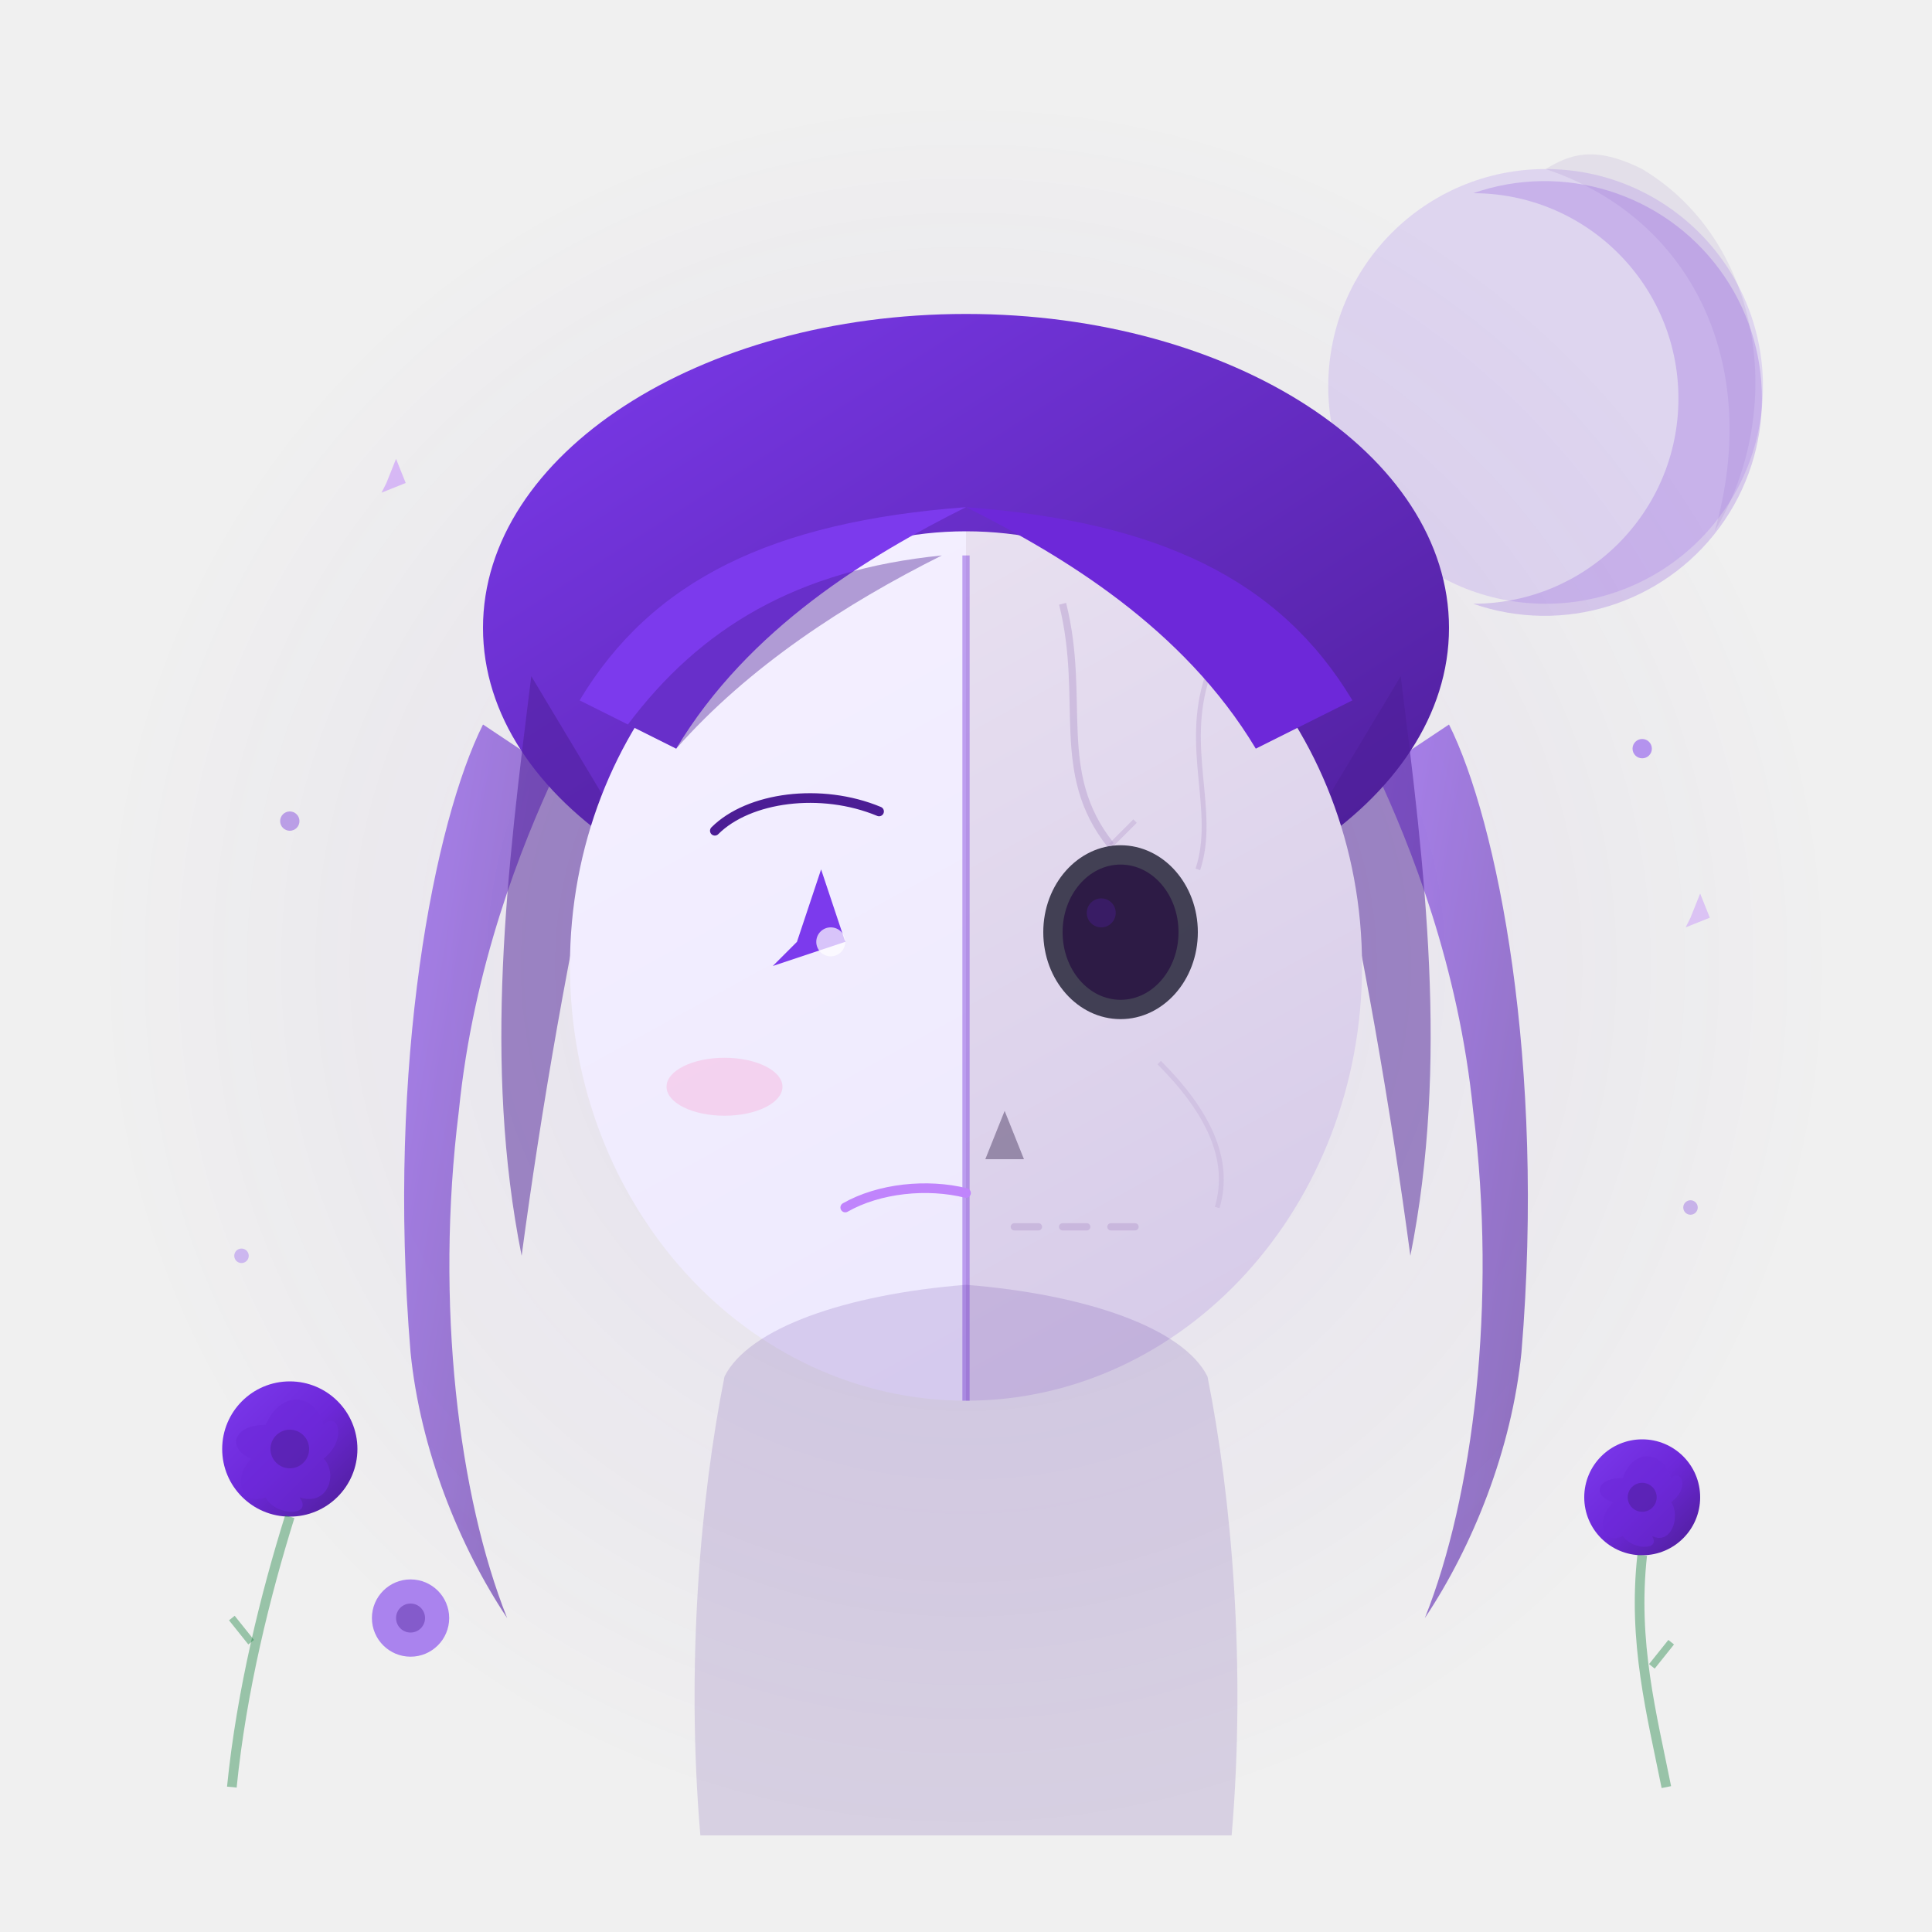
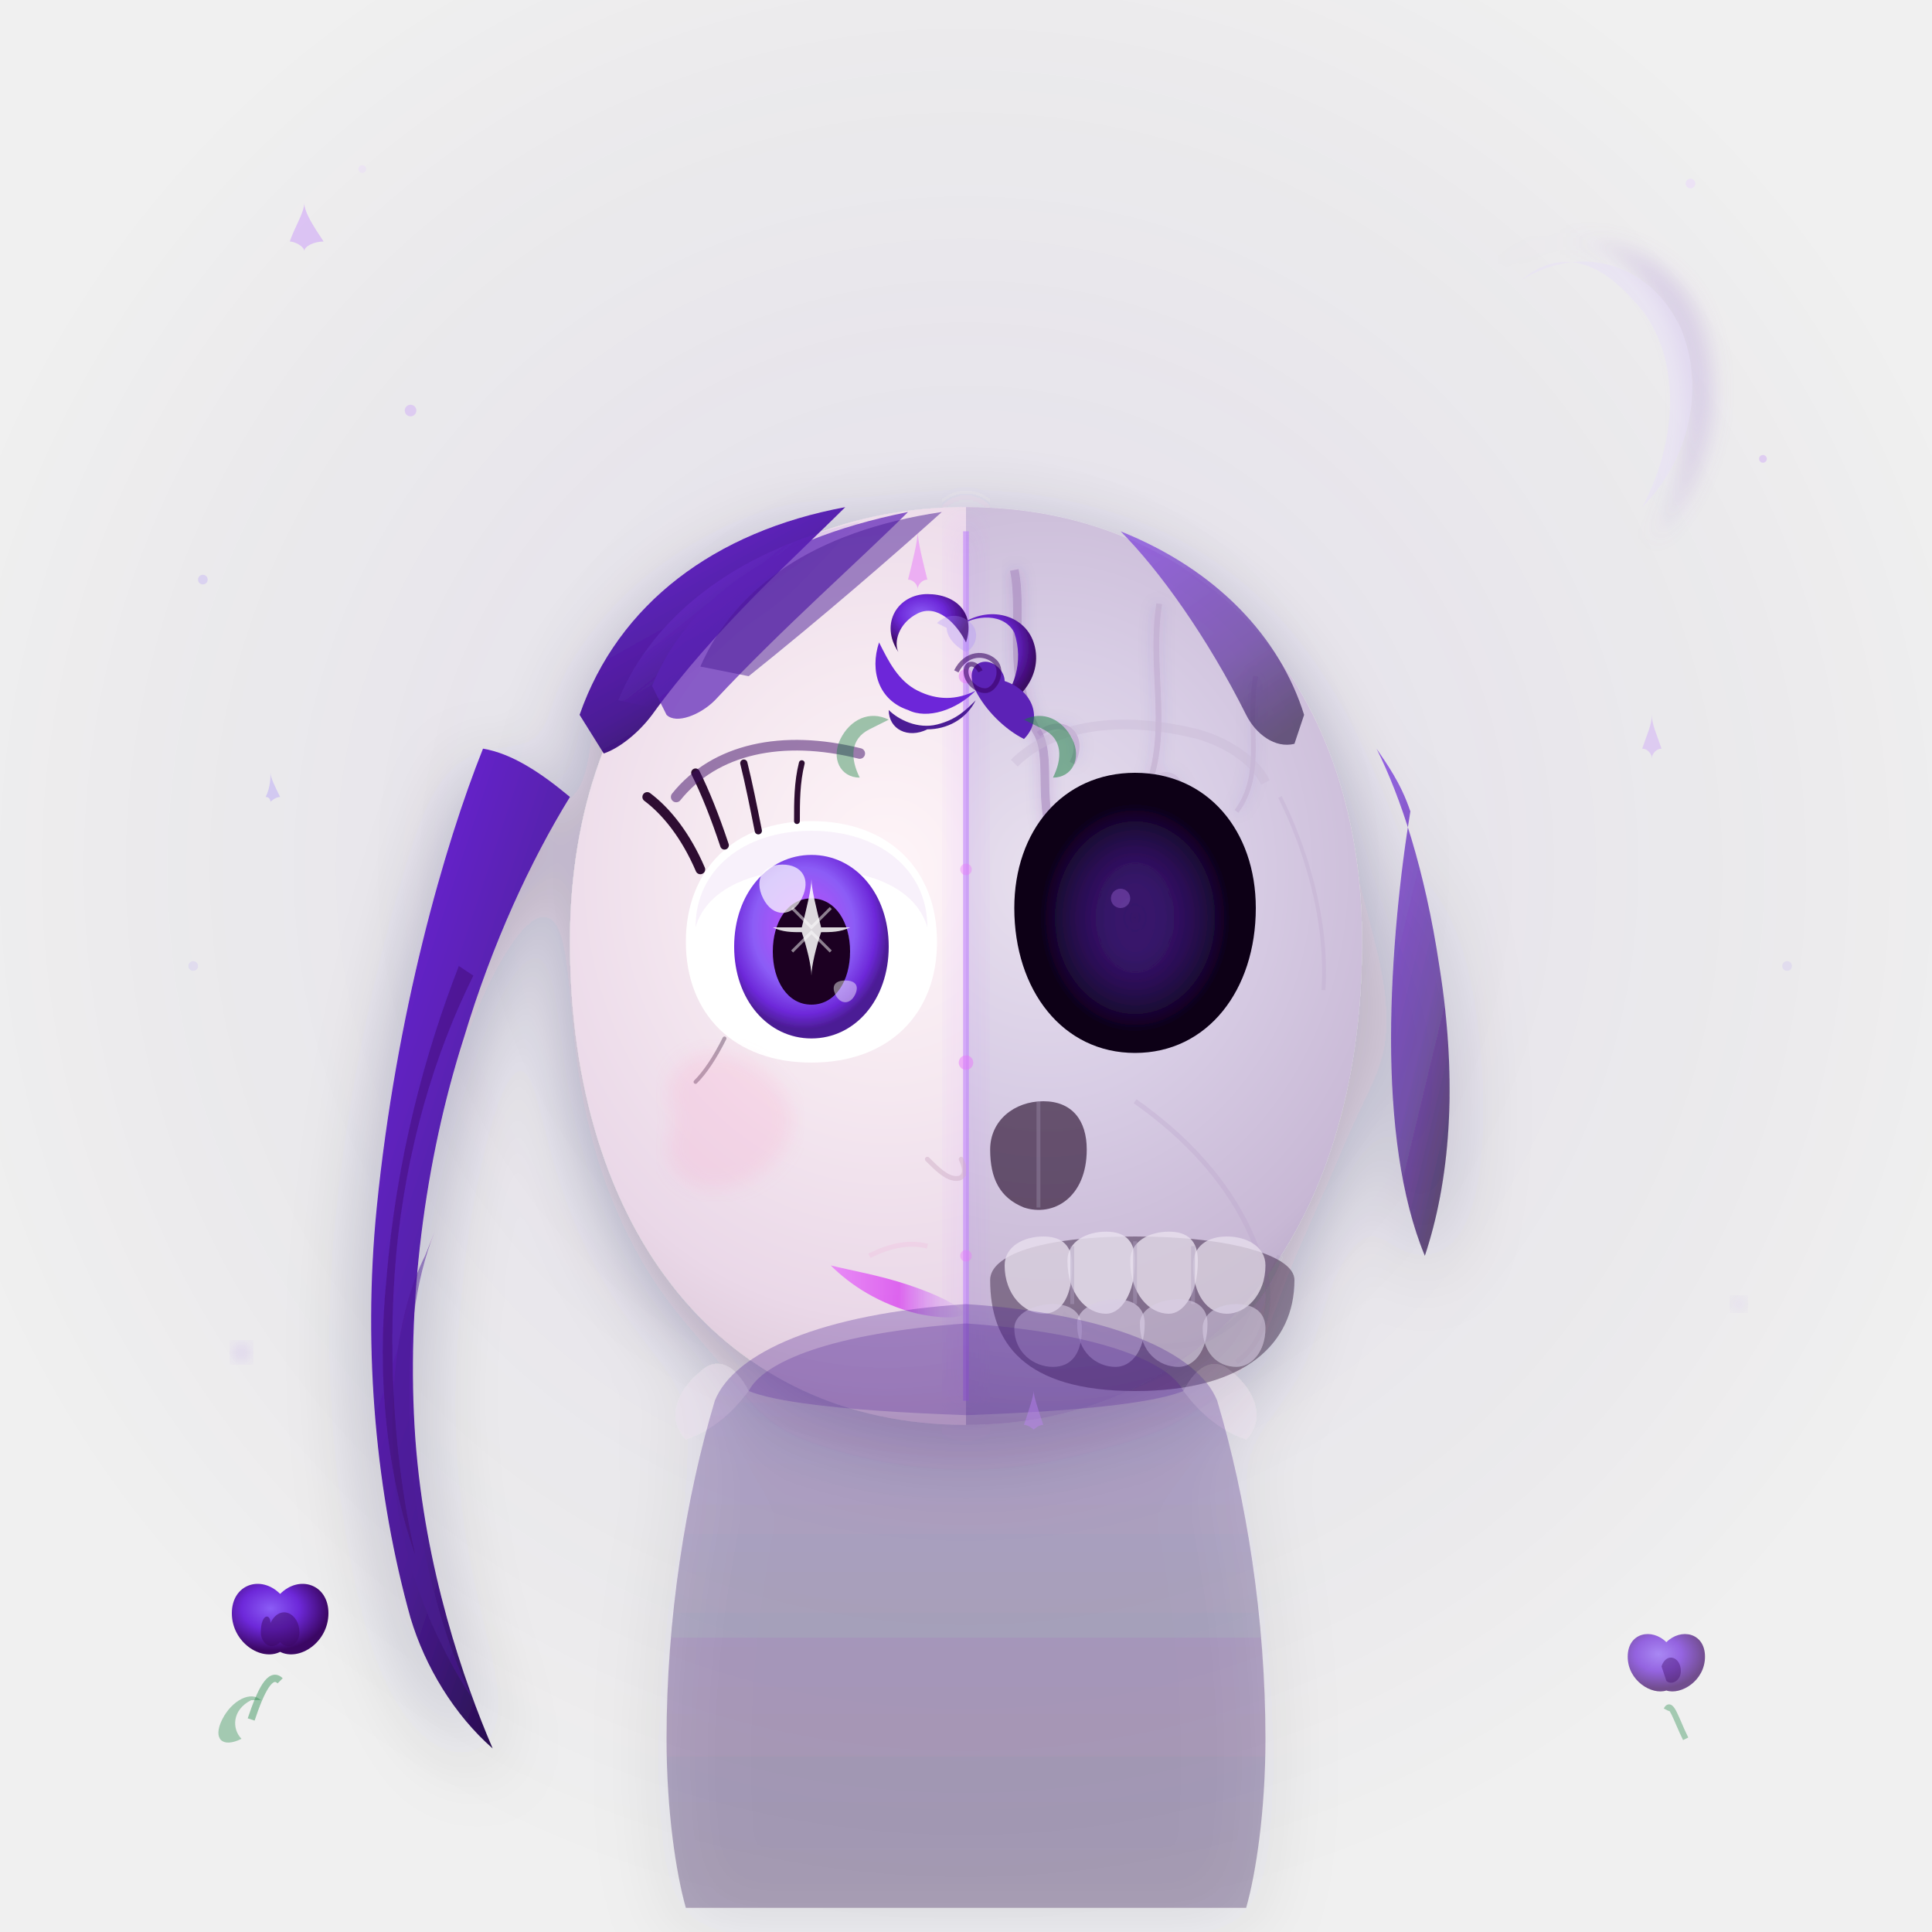
<svg xmlns="http://www.w3.org/2000/svg" viewBox="0 0 400 400" fill="none">
  <defs>
-     <linearGradient id="sp-face-left" x1="0" y1="0" x2="0.5" y2="1">
-       <stop offset="0%" stop-color="#F5F0FF" />
-       <stop offset="100%" stop-color="#EDE9FE" />
-     </linearGradient>
-     <linearGradient id="sp-skull-right" x1="0.5" y1="0" x2="1" y2="1">
-       <stop offset="0%" stop-color="#E8E0F0" />
-       <stop offset="100%" stop-color="#D4C8E8" />
-     </linearGradient>
-     <linearGradient id="sp-hair" x1="0" y1="0" x2="1" y2="1">
-       <stop offset="0%" stop-color="#7C3AED" />
+     <radialGradient id="sp-skin" cx="0.4" cy="0.4" r="0.6">
+       <stop offset="0%" stop-color="#FFF5F8" />
+       <stop offset="40%" stop-color="#F5E8F0" />
+       <stop offset="80%" stop-color="#EAD8E8" />
+       <stop offset="100%" stop-color="#DCC8D8" />
+     </radialGradient>
+     <radialGradient id="sp-bone" cx="0.6" cy="0.4" r="0.6">
+       <stop offset="0%" stop-color="#E8E0EE" />
+       <stop offset="40%" stop-color="#D8CDE5" />
+       <stop offset="80%" stop-color="#C8B8D5" />
+       <stop offset="100%" stop-color="#B0A0C0" />
+     </radialGradient>
+     <linearGradient id="sp-hair" x1="0.2" y1="0" x2="0.8" y2="1">
+       <stop offset="0%" stop-color="#6D28D9" />
+       <stop offset="30%" stop-color="#5B21B6" />
+       <stop offset="60%" stop-color="#4C1D95" />
+       <stop offset="100%" stop-color="#1E0A3C" />
+     </linearGradient>
+     <linearGradient id="sp-hair-hi" x1="0.3" y1="0" x2="0.7" y2="0.4">
+       <stop offset="0%" stop-color="#8B5CF6" stop-opacity="0.5" />
+       <stop offset="100%" stop-color="#6D28D9" stop-opacity="0" />
+     </linearGradient>
+     <radialGradient id="sp-iris" cx="0.45" cy="0.4" r="0.55">
+       <stop offset="0%" stop-color="#C084FC" />
+       <stop offset="30%" stop-color="#A855F7" />
+       <stop offset="60%" stop-color="#8B5CF6" />
+       <stop offset="85%" stop-color="#6D28D9" />
      <stop offset="100%" stop-color="#4C1D95" />
-     </linearGradient>
-     <linearGradient id="sp-rose" x1="0" y1="0" x2="1" y2="1">
-       <stop offset="0%" stop-color="#7C3AED" />
+     </radialGradient>
+     <radialGradient id="sp-socket" cx="0.5" cy="0.5" r="0.5">
+       <stop offset="0%" stop-color="#7C3AED" stop-opacity="0.3" />
+       <stop offset="40%" stop-color="#4C1D95" stop-opacity="0.5" />
+       <stop offset="100%" stop-color="#0A0015" stop-opacity="0.9" />
+     </radialGradient>
+     <radialGradient id="sp-atmo" cx="0.5" cy="0.45" r="0.55">
+       <stop offset="0%" stop-color="#7C3AED" stop-opacity="0.08" />
+       <stop offset="50%" stop-color="#4C1D95" stop-opacity="0.05" />
+       <stop offset="100%" stop-color="#1E0A3C" stop-opacity="0" />
+     </radialGradient>
+     <linearGradient id="sp-split" x1="0" y1="0" x2="1" y2="0">
+       <stop offset="0%" stop-color="#C084FC" stop-opacity="0" />
+       <stop offset="40%" stop-color="#C084FC" stop-opacity="0.6" />
+       <stop offset="50%" stop-color="#E879F9" stop-opacity="0.8" />
+       <stop offset="60%" stop-color="#C084FC" stop-opacity="0.6" />
+       <stop offset="100%" stop-color="#C084FC" stop-opacity="0" />
+     </linearGradient>
+     <radialGradient id="sp-rose" cx="0.4" cy="0.35" r="0.6">
+       <stop offset="0%" stop-color="#8B5CF6" />
      <stop offset="50%" stop-color="#6D28D9" />
-       <stop offset="100%" stop-color="#4C1D95" />
-     </linearGradient>
-     <radialGradient id="sp-moon-glow" cx="0.5" cy="0.5" r="0.5">
-       <stop offset="0%" stop-color="#7C3AED" stop-opacity="0.1" />
-       <stop offset="100%" stop-color="#4C1D95" stop-opacity="0" />
-     </radialGradient>
-     <clipPath id="left-half">
-       <rect x="0" y="0" width="200" height="400" />
+       <stop offset="100%" stop-color="#3B0764" />
+     </radialGradient>
+     <radialGradient id="sp-rose-hi" cx="0.3" cy="0.3" r="0.4">
+       <stop offset="0%" stop-color="#A78BFA" stop-opacity="0.4" />
+       <stop offset="100%" stop-color="#7C3AED" stop-opacity="0" />
+     </radialGradient>
+     <linearGradient id="sp-lip" x1="0" y1="0" x2="1" y2="0">
+       <stop offset="0%" stop-color="#E879F9" />
+       <stop offset="50%" stop-color="#D946EF" />
+       <stop offset="100%" stop-color="#C084FC" stop-opacity="0" />
+     </linearGradient>
+     <radialGradient id="sp-moon" cx="0.5" cy="0.5" r="0.5">
+       <stop offset="0%" stop-color="#E8E0F8" stop-opacity="0.9" />
+       <stop offset="60%" stop-color="#C8B8E8" stop-opacity="0.6" />
+       <stop offset="100%" stop-color="#A888D0" stop-opacity="0.2" />
+     </radialGradient>
+     <linearGradient id="sp-body" x1="0.5" y1="0" x2="0.5" y2="1">
+       <stop offset="0%" stop-color="#4C1D95" />
+       <stop offset="100%" stop-color="#1E0A3C" />
+     </linearGradient>
+     <radialGradient id="sp-star" cx="0.5" cy="0.5" r="0.5">
+       <stop offset="0%" stop-color="#FFFFFF" />
+       <stop offset="50%" stop-color="#E8D0FF" />
+       <stop offset="100%" stop-color="#C084FC" stop-opacity="0" />
+     </radialGradient>
+     <clipPath id="clip-left">
+       <path d="M0 0 L200 0 L200 400 L0 400 Z" />
    </clipPath>
-     <clipPath id="right-half">
-       <rect x="200" y="0" width="200" height="400" />
+     <clipPath id="clip-right">
+       <path d="M200 0 L400 0 L400 400 L200 400 Z" />
    </clipPath>
+     <clipPath id="clip-head">
+       <path d="M118 195 C118 140, 152 105, 200 105 C248 105, 282 140, 282 195 C282 255, 250 295, 200 295 C150 295, 118 255, 118 195 Z" />
+     </clipPath>
+     <filter id="sp-shadow" x="-20%" y="-10%" width="140%" height="140%">
+       <feGaussianBlur in="SourceAlpha" stdDeviation="8" result="blur" />
+       <feOffset dx="0" dy="5" result="offset" />
+       <feFlood flood-color="#1E0A3C" flood-opacity="0.3" result="color" />
+       <feComposite in="color" in2="offset" operator="in" result="shadow" />
+       <feMerge>
+         <feMergeNode in="shadow" />
+         <feMergeNode in="SourceGraphic" />
+       </feMerge>
+     </filter>
+     <filter id="sp-glow-f" x="-30%" y="-30%" width="160%" height="160%">
+       <feGaussianBlur in="SourceGraphic" stdDeviation="4" />
+     </filter>
+     <filter id="sp-soft" x="-10%" y="-10%" width="120%" height="120%">
+       <feGaussianBlur in="SourceGraphic" stdDeviation="2" />
+     </filter>
+     <filter id="sp-crack-shadow" x="-5%" y="-5%" width="110%" height="110%">
+       <feGaussianBlur in="SourceAlpha" stdDeviation="1.5" result="blur" />
+       <feFlood flood-color="#4C1D95" flood-opacity="0.3" result="color" />
+       <feComposite in="color" in2="blur" operator="in" result="shadow" />
+       <feMerge>
+         <feMergeNode in="shadow" />
+         <feMergeNode in="SourceGraphic" />
+       </feMerge>
+     </filter>
  </defs>
-   <circle cx="320" cy="80" r="45" fill="#7C3AED" opacity="0.15" />
-   <circle cx="335" cy="70" r="38" fill="transparent" />
-   <path d="M320 35 C350 45, 365 75, 355 110 C370 85, 365 50, 340 35 C330 30, 325 32, 320 35 Z" fill="#4C1D95" opacity="0.08" />
-   <path d="M305 40 A45 45 0 1 1 305 125 A32 32 0 1 0 305 40 Z" fill="#6D28D9" opacity="0.2" />
-   <circle cx="200" cy="200" r="180" fill="url(#sp-moon-glow)" />
-   <path d="M100 150 C90 170, 80 220, 85 280 C87 300, 95 320, 105 335 C95 310, 90 270, 95 230 C98 200, 108 175, 115 160 Z" fill="url(#sp-hair)" opacity="0.6" />
-   <path d="M300 150 C310 170, 320 220, 315 280 C313 300, 305 320, 295 335 C305 310, 310 270, 305 230 C302 200, 292 175, 285 160 Z" fill="url(#sp-hair)" opacity="0.6" />
-   <ellipse cx="200" cy="130" rx="100" ry="65" fill="url(#sp-hair)" />
-   <path d="M110 140 C105 180, 100 220, 108 260 C112 230, 118 195, 125 165 Z" fill="#4C1D95" opacity="0.5" />
-   <path d="M290 140 C295 180, 300 220, 292 260 C288 230, 282 195, 275 165 Z" fill="#4C1D95" opacity="0.5" />
-   <g clip-path="url(#left-half)">
-     <ellipse cx="200" cy="200" rx="82" ry="90" fill="url(#sp-face-left)" />
-   </g>
-   <g clip-path="url(#right-half)">
-     <ellipse cx="200" cy="200" rx="82" ry="90" fill="url(#sp-skull-right)" />
-     <path d="M220 125 C225 145, 218 160, 230 175" stroke="#B8A0D0" stroke-width="1.5" fill="none" opacity="0.5" />
-     <path d="M230 175 L235 170" stroke="#B8A0D0" stroke-width="1" fill="none" opacity="0.4" />
-     <path d="M250 140 C245 155, 252 168, 248 180" stroke="#B8A0D0" stroke-width="1" fill="none" opacity="0.4" />
-   </g>
-   <line x1="200" y1="115" x2="200" y2="290" stroke="#6D28D9" stroke-width="1.5" opacity="0.4" />
-   <path d="M165 195 L170 180 L175 195 L190 190 L175 195 L180 210 L175 195 L160 200 Z" fill="#7C3AED" />
-   <circle cx="172" cy="195" r="3" fill="white" opacity="0.7" />
-   <path d="M148 172 C155 165, 170 163, 182 168" stroke="#4C1D95" stroke-width="2" stroke-linecap="round" fill="none" />
-   <ellipse cx="150" cy="225" rx="12" ry="6" fill="#FF69B4" opacity="0.2" />
-   <path d="M175 250 C182 246, 192 245, 200 247" stroke="#C084FC" stroke-width="2" stroke-linecap="round" fill="none" />
-   <ellipse cx="232" cy="193" rx="16" ry="18" fill="#1a1a2e" opacity="0.8" />
-   <ellipse cx="232" cy="193" rx="12" ry="14" fill="#2D1B45" />
-   <circle cx="228" cy="189" r="3" fill="#4C1D95" opacity="0.4" />
-   <path d="M208 230 L212 240 L204 240 Z" fill="#2D1B45" opacity="0.4" />
-   <path d="M210 254 L215 254 M220 254 L225 254 M230 254 L235 254" stroke="#B8A0D0" stroke-width="1.5" stroke-linecap="round" opacity="0.5" />
-   <path d="M240 220 C250 230, 255 240, 252 250" stroke="#B8A0D0" stroke-width="1" fill="none" opacity="0.3" />
-   <path d="M120 145 C135 120, 160 108, 200 105 C180 115, 155 130, 140 155 Z" fill="#7C3AED" />
-   <path d="M280 145 C265 120, 240 108, 200 105 C220 115, 245 130, 260 155 Z" fill="#6D28D9" />
-   <path d="M130 150 C145 130, 165 118, 195 115 C175 125, 155 138, 140 155 Z" fill="#4C1D95" opacity="0.4" />
-   <g transform="translate(60, 300)">
-     <circle cx="0" cy="0" r="14" fill="url(#sp-rose)" />
-     <path d="M-5 -5 C-2 -12, 5 -12, 7 -5 C10 -8, 12 -2, 7 2 C10 5, 8 12, 2 10 C5 14, -3 14, -5 10 C-10 12, -12 6, -8 2 C-13 0, -12 -5, -5 -5 Z" fill="#6D28D9" opacity="0.6" />
-     <circle cx="0" cy="0" r="4" fill="#4C1D95" opacity="0.5" />
-   </g>
-   <g transform="translate(340, 310)">
-     <circle cx="0" cy="0" r="12" fill="url(#sp-rose)" />
-     <path d="M-4 -4 C-2 -10, 4 -10, 6 -4 C8 -6, 10 -2, 6 1 C8 4, 6 10, 2 8 C4 11, -2 11, -4 8 C-8 10, -10 5, -6 1 C-10 0, -10 -4, -4 -4 Z" fill="#6D28D9" opacity="0.6" />
-     <circle cx="0" cy="0" r="3" fill="#4C1D95" opacity="0.5" />
-   </g>
-   <g transform="translate(85, 335)">
-     <circle cx="0" cy="0" r="8" fill="#7C3AED" opacity="0.6" />
-     <circle cx="0" cy="0" r="3" fill="#4C1D95" opacity="0.4" />
-   </g>
-   <path d="M60 314 C55 330, 50 350, 48 370" stroke="#15803D" stroke-width="2" fill="none" opacity="0.4" />
-   <path d="M52 340 L48 335" stroke="#15803D" stroke-width="1.5" fill="none" opacity="0.4" />
-   <path d="M340 322 C338 340, 342 355, 345 370" stroke="#15803D" stroke-width="2" fill="none" opacity="0.4" />
-   <path d="M342 345 L346 340" stroke="#15803D" stroke-width="1.5" fill="none" opacity="0.4" />
-   <path d="M150 285 C155 275, 175 268, 200 266 C225 268, 245 275, 250 285 C255 310, 258 345, 255 380 L145 380 C142 345, 145 310, 150 285 Z" fill="#4C1D95" opacity="0.15" />
-   <circle cx="340" cy="155" r="2" fill="#7C3AED" opacity="0.5" />
-   <circle cx="60" cy="170" r="2" fill="#6D28D9" opacity="0.4" />
-   <circle cx="50" cy="260" r="1.5" fill="#7C3AED" opacity="0.3" />
-   <circle cx="350" cy="250" r="1.5" fill="#6D28D9" opacity="0.3" />
-   <path d="M80 100 L82 95 L84 100 L89 98 L84 100 L86 105 L84 100 L79 102 Z" fill="#C084FC" opacity="0.5" />
-   <path d="M350 190 L352 185 L354 190 L359 188 L354 190 L356 195 L354 190 L349 192 Z" fill="#C084FC" opacity="0.4" />
+   <path d="M0 0 L400 0 L400 400 L0 400 Z" fill="url(#sp-atmo)" />
+   <g>
+     <path d="M310 55 C325 45, 345 50, 352 65 C358 80, 355 100, 342 112 C352 95, 352 72, 340 58 C332 48, 320 48, 310 55 Z" fill="url(#sp-moon)" filter="url(#sp-soft)" />
+     <path d="M315 58 C328 50, 342 55, 348 68 C353 80, 350 95, 340 105 C348 90, 348 72, 338 62 C330 53, 322 52, 315 58 Z" fill="#E8E0F8" opacity="0.5" />
+   </g>
+   <path d="M60 50 C61 47, 63 44, 63 42 C63 44, 65 47, 67 50 C65 50, 63 51, 63 52 C63 51, 61 50, 60 50 Z" fill="#C084FC" opacity="0.4" />
+   <path d="M340 155 C341 152, 342 150, 342 148 C342 150, 343 152, 344 155 C343 155, 342 156, 342 157 C342 156, 341 155, 340 155 Z" fill="#C084FC" opacity="0.3" />
+   <path d="M55 165 C56 163, 56 161, 56 160 C56 161, 57 163, 58 165 C57 165, 56 166, 56 166 C56 166, 56 165, 55 165 Z" fill="#A78BFA" opacity="0.35" />
+   <circle cx="85" cy="85" r="1.2" fill="#C084FC" opacity="0.3" />
+   <circle cx="350" cy="38" r="1" fill="#E8D0FF" opacity="0.4" />
+   <circle cx="42" cy="120" r="1" fill="#A78BFA" opacity="0.25" />
+   <circle cx="365" cy="95" r="0.8" fill="#C084FC" opacity="0.3" />
+   <circle cx="75" cy="35" r="0.8" fill="#E8D0FF" opacity="0.3" />
+   <g filter="url(#sp-shadow)">
+     <path d="M100 155 C92 175, 82 210, 78 250 C75 280, 78 310, 85 335 C88 345, 94 355, 102 362 C96 348, 88 325, 86 298 C84 270, 88 240, 96 215 C102 195, 110 178, 118 165 C112 160, 106 156, 100 155 Z" fill="url(#sp-hair)" />
+     <path d="M88 260 C82 272, 80 290, 82 310 C84 325, 90 340, 98 352 C92 340, 86 320, 85 298 C84 278, 86 265, 90 255 Z" fill="#4C1D95" opacity="0.5" />
+     <path d="M95 200 C88 218, 82 240, 80 265 C78 285, 80 305, 86 322 C82 305, 80 282, 82 260 C84 238, 90 218, 98 202 Z" fill="#3B0764" opacity="0.4" />
+     <path d="M285 155 C290 165, 295 180, 298 200 C302 225, 300 245, 295 260 C290 248, 288 232, 288 215 C288 198, 290 180, 292 168 C290 162, 287 158, 285 155 Z" fill="url(#sp-hair)" opacity="0.7" />
+     <g clip-path="url(#clip-left)">
+       <path d="M118 195 C118 140, 152 105, 200 105 C248 105, 282 140, 282 195 C282 255, 250 295, 200 295 C150 295, 118 255, 118 195 Z" fill="url(#sp-skin)" />
+     </g>
+     <g clip-path="url(#clip-right)">
+       <path d="M118 195 C118 140, 152 105, 200 105 C248 105, 282 140, 282 195 C282 255, 250 295, 200 295 C150 295, 118 255, 118 195 Z" fill="url(#sp-bone)" />
+       <g filter="url(#sp-crack-shadow)">
+         <path d="M210 118 C212 128, 208 140, 215 152 C218 158, 214 168, 220 178" stroke="#A888C0" stroke-width="1.8" fill="none" opacity="0.6" />
+         <path d="M215 152 C220 148, 225 152, 222 158" stroke="#A888C0" stroke-width="1.2" fill="none" opacity="0.4" />
+         <path d="M220 178 C225 175, 228 180, 224 184" stroke="#A888C0" stroke-width="1" fill="none" opacity="0.35" />
+         <path d="M240 125 C238 138, 242 150, 238 162 C236 168, 240 175, 237 182" stroke="#B8A0C8" stroke-width="1.2" fill="none" opacity="0.45" />
+         <path d="M238 162 C242 158, 246 162, 244 166" stroke="#B8A0C8" stroke-width="1" fill="none" opacity="0.3" />
+         <path d="M260 140 C258 150, 262 160, 256 168" stroke="#B8A0C8" stroke-width="1" fill="none" opacity="0.35" />
+       </g>
+       <path d="M235 228 C245 235, 255 245, 260 258 C265 268, 262 278, 256 282" stroke="#B8A0C8" stroke-width="1" fill="none" opacity="0.3" />
+       <path d="M265 165 C270 175, 275 190, 274 205" stroke="#B8A0C8" stroke-width="0.8" fill="none" opacity="0.25" />
+       <path d="M220 272 C228 278, 238 280, 248 278 C256 275, 262 268, 265 260" stroke="#B0A0C0" stroke-width="1.2" fill="none" opacity="0.3" />
+     </g>
+     <g>
+       <path d="M197 108 L203 108 L203 292 L197 292 Z" fill="url(#sp-split)" filter="url(#sp-glow-f)" opacity="0.4" />
+       <path d="M200 110 L200 290" stroke="#C084FC" stroke-width="1.2" opacity="0.6" />
+       <circle cx="200" cy="140" r="1.5" fill="#E879F9" opacity="0.5" />
+       <circle cx="200" cy="180" r="1.2" fill="#E879F9" opacity="0.4" />
+       <circle cx="200" cy="220" r="1.5" fill="#E879F9" opacity="0.5" />
+       <circle cx="200" cy="260" r="1.2" fill="#E879F9" opacity="0.4" />
+     </g>
+     <path d="M120 148 C128 125, 148 110, 175 105 C165 115, 148 130, 135 148 C132 152, 128 155, 125 156 Z" fill="url(#sp-hair)" />
+     <path d="M128 145 C135 128, 152 114, 178 108 C168 118, 155 132, 142 148 Z" fill="url(#sp-hair-hi)" />
+     <path d="M135 142 C142 125, 158 112, 188 106 C178 116, 162 130, 148 145 C145 148, 140 150, 138 148 Z" fill="#5B21B6" opacity="0.7" />
+     <path d="M145 138 C152 122, 168 110, 195 106 C185 115, 170 128, 155 140 Z" fill="#4C1D95" opacity="0.5" />
+     <path d="M270 148 C265 132, 252 118, 232 110 C240 118, 250 132, 258 148 C260 152, 264 155, 268 154 Z" fill="url(#sp-hair)" opacity="0.6" />
+     <g clip-path="url(#clip-left)">
+       <g>
+         <path d="M142 195 C142 180, 152 170, 168 170 C184 170, 194 180, 194 195 C194 210, 184 220, 168 220 C152 220, 142 210, 142 195 Z" fill="white" />
+         <path d="M144 192 C144 180, 154 172, 168 172 C182 172, 192 180, 192 192 C190 185, 182 180, 168 180 C154 180, 146 185, 144 192 Z" fill="#E8D0F0" opacity="0.3" />
+         <path d="M152 196 C152 185, 159 177, 168 177 C177 177, 184 185, 184 196 C184 207, 177 215, 168 215 C159 215, 152 207, 152 196 Z" fill="url(#sp-iris)" />
+         <path d="M160 197 C160 191, 163 186, 168 186 C173 186, 176 191, 176 197 C176 203, 173 208, 168 208 C163 208, 160 203, 160 197 Z" fill="#1A0020" />
+         <g>
+           <path d="M166 192 C167 188, 168 184, 168 182 C168 184, 169 188, 170 192 C172 192, 174 192, 176 192 C174 193, 172 193, 170 193 C169 196, 168 200, 168 202 C168 200, 167 196, 166 193 C164 193, 162 193, 160 192 C162 192, 164 192, 166 192 Z" fill="white" opacity="0.85" />
+           <path d="M164 188 L168 192 L172 188" stroke="white" stroke-width="0.6" fill="none" opacity="0.5" />
+           <path d="M164 197 L168 193 L172 197" stroke="white" stroke-width="0.6" fill="none" opacity="0.5" />
+         </g>
+         <path d="M158 186 C156 182, 158 179, 162 179 C166 179, 168 182, 166 186 C164 190, 160 190, 158 186 Z" fill="white" opacity="0.7" />
+         <path d="M173 206 C172 204, 173 203, 175 203 C177 203, 178 204, 177 206 C176 208, 174 208, 173 206 Z" fill="white" opacity="0.45" />
+         <path d="M145 180 C142 173, 138 168, 134 165" stroke="#2D1030" stroke-width="2" stroke-linecap="round" fill="none" />
+         <path d="M150 175 C148 169, 146 164, 144 160" stroke="#2D1030" stroke-width="1.8" stroke-linecap="round" fill="none" />
+         <path d="M157 172 C156 167, 155 162, 154 158" stroke="#2D1030" stroke-width="1.5" stroke-linecap="round" fill="none" />
+         <path d="M165 170 C165 166, 165 162, 166 158" stroke="#2D1030" stroke-width="1.2" stroke-linecap="round" fill="none" />
+         <path d="M150 215 C148 219, 146 222, 144 224" stroke="#2D1030" stroke-width="0.8" stroke-linecap="round" fill="none" opacity="0.35" />
+       </g>
+       <path d="M140 165 C148 155, 162 152, 178 156" stroke="#3B0764" stroke-width="2.2" stroke-linecap="round" fill="none" opacity="0.5" />
+       <path d="M140 232 C136 225, 140 218, 148 218 C156 218, 164 225, 164 232 C164 239, 156 246, 148 246 C140 246, 136 239, 140 232 Z" fill="#FF88BB" opacity="0.15" filter="url(#sp-soft)" />
+       <path d="M192 240 C194 242, 196 244, 198 244 C200 244, 200 242, 199 240" stroke="#D0B0C8" stroke-width="1" stroke-linecap="round" fill="none" opacity="0.5" />
+       <path d="M170 262 C175 258, 182 256, 190 255 C195 255, 198 256, 200 258 C198 256, 195 255, 190 255 C182 256, 175 258, 170 262 Z" fill="url(#sp-lip)" />
+       <path d="M172 262 C176 266, 182 270, 190 272 C195 273, 198 273, 200 272 C198 270, 194 268, 188 266 C182 264, 176 263, 172 262 Z" fill="url(#sp-lip)" opacity="0.8" />
+       <path d="M180 260 C184 258, 188 257, 192 258" stroke="#F0C0E0" stroke-width="1" fill="none" opacity="0.4" />
+     </g>
+     <g clip-path="url(#clip-right)">
+       <path d="M210 188 C210 172, 220 160, 235 160 C250 160, 260 172, 260 188 C260 205, 250 218, 235 218 C220 218, 210 205, 210 188 Z" fill="#0A0015" />
+       <path d="M215 190 C215 176, 223 166, 235 166 C247 166, 255 176, 255 190 C255 204, 247 214, 235 214 C223 214, 215 204, 215 190 Z" fill="url(#sp-socket)" />
+       <path d="M225 190 C225 182, 229 176, 235 176 C241 176, 245 182, 245 190 C245 198, 241 204, 235 204 C229 204, 225 198, 225 190 Z" fill="#7C3AED" opacity="0.12" filter="url(#sp-glow-f)" />
+       <circle cx="232" cy="186" r="2" fill="#C084FC" opacity="0.3" />
+       <path d="M205 238 C205 232, 210 228, 216 228 C222 228, 225 232, 225 238 C225 248, 218 252, 212 250 C207 248, 205 244, 205 238 Z" fill="#1A0020" opacity="0.6" />
+       <path d="M215 228 L215 250" stroke="#B0A0C0" stroke-width="0.8" fill="none" opacity="0.3" />
+       <g>
+         <path d="M205 265 C205 260, 215 256, 235 256 C255 256, 268 260, 268 265 C268 278, 258 288, 235 288 C212 288, 205 278, 205 265 Z" fill="#1A0020" opacity="0.4" />
+         <path d="M208 262 C208 258, 212 256, 216 256 C220 256, 222 258, 222 262 C222 268, 220 272, 216 272 C212 272, 208 268, 208 262 Z" fill="#E8E0EE" opacity="0.8" />
+         <path d="M221 261 C221 257, 225 255, 229 255 C233 255, 235 257, 235 261 C235 268, 232 272, 229 272 C225 272, 221 268, 221 261 Z" fill="#E8E0EE" opacity="0.85" />
+         <path d="M234 261 C234 257, 238 255, 242 255 C246 255, 248 257, 248 261 C248 268, 245 272, 242 272 C238 272, 234 268, 234 261 Z" fill="#E8E0EE" opacity="0.8" />
+         <path d="M247 262 C247 258, 250 256, 254 256 C258 256, 262 258, 262 262 C262 268, 258 272, 254 272 C250 272, 247 268, 247 262 Z" fill="#E8E0EE" opacity="0.75" />
+         <path d="M222 258 L222 270" stroke="#B0A0C0" stroke-width="0.8" opacity="0.4" />
+         <path d="M235 257 L235 270" stroke="#B0A0C0" stroke-width="0.8" opacity="0.4" />
+         <path d="M247 258 L247 270" stroke="#B0A0C0" stroke-width="0.8" opacity="0.4" />
+         <path d="M210 275 C210 272, 214 270, 218 270 C222 270, 224 272, 224 275 C224 280, 222 283, 218 283 C214 283, 210 280, 210 275 Z" fill="#D8CDE5" opacity="0.6" />
+         <path d="M223 274 C223 271, 227 269, 231 269 C235 269, 237 271, 237 274 C237 280, 234 283, 231 283 C227 283, 223 280, 223 274 Z" fill="#D8CDE5" opacity="0.65" />
+         <path d="M236 274 C236 271, 240 269, 244 269 C248 269, 250 271, 250 274 C250 280, 247 283, 244 283 C240 283, 236 280, 236 274 Z" fill="#D8CDE5" opacity="0.6" />
+         <path d="M249 275 C249 272, 252 270, 256 270 C260 270, 262 272, 262 275 C262 280, 259 283, 256 283 C252 283, 249 280, 249 275 Z" fill="#D8CDE5" opacity="0.55" />
+       </g>
+       <path d="M210 158 C218 150, 232 148, 248 152 C255 154, 260 158, 262 162" stroke="#C8B8D5" stroke-width="2" fill="none" opacity="0.4" />
+     </g>
+     <g transform="translate(200, 145)">
+       <path d="M-2 -15 C4 -20, 12 -18, 14 -12 C16 -6, 12 0, 6 2 C10 -2, 12 -8, 10 -14 C8 -18, 2 -18, -2 -15 Z" fill="url(#sp-rose)" />
+       <path d="M-14 -10 C-18 -16, -14 -22, -8 -22 C-2 -22, 2 -18, 0 -12 C-2 -16, -6 -20, -10 -18 C-14 -16, -15 -12, -14 -10 Z" fill="url(#sp-rose)" />
+       <path d="M-12 2 C-18 0, -20 -6, -18 -12 C-16 -8, -14 -4, -10 -2 C-6 0, -2 0, 2 -2 C-2 2, -8 4, -12 2 Z" fill="#6D28D9" />
+       <path d="M8 -4 C14 -2, 16 4, 12 8 C8 6, 4 2, 2 -2 C0 -6, 2 -8, 4 -8 C6 -8, 8 -6, 8 -4 Z" fill="#5B21B6" />
+       <path d="M-8 6 C-12 8, -16 6, -16 2 C-14 4, -10 6, -6 5 C-2 4, 0 2, 2 0 C0 4, -4 6, -8 6 Z" fill="#4C1D95" />
+       <path d="M-2 -6 C0 -10, 4 -10, 6 -8 C8 -6, 6 -2, 4 -2 C2 -2, 0 -4, 0 -6 C0 -8, 2 -8, 3 -6" stroke="#3B0764" stroke-width="1" fill="none" opacity="0.6" />
+       <path d="M-6 -16 C-4 -18, -1 -18, 1 -16 C3 -14, 2 -11, 0 -10 C-2 -11, -4 -13, -4 -15 Z" fill="#A78BFA" opacity="0.3" />
+       <path d="M12 4 C16 2, 20 4, 22 8 C24 12, 22 16, 18 16 C20 12, 20 8, 16 6 Z" fill="#15803D" opacity="0.5" />
+       <path d="M-16 4 C-20 2, -24 4, -26 8 C-28 12, -26 16, -22 16 C-24 12, -24 8, -20 6 Z" fill="#15803D" opacity="0.4" />
+     </g>
+     <path d="M148 290 C152 280, 170 272, 200 270 C230 272, 248 280, 252 290 C258 310, 262 335, 262 360 C262 375, 260 388, 258 395 L142 395 C140 388, 138 375, 138 360 C138 335, 142 310, 148 290 Z" fill="url(#sp-body)" opacity="0.3" />
+     <path d="M155 288 C158 282, 172 276, 200 274 C228 276, 242 282, 245 288 C240 290, 228 292, 200 293 C172 292, 160 290, 155 288 Z" fill="#4C1D95" opacity="0.25" />
+     <path d="M155 288 C152 292, 148 296, 142 298 C138 294, 140 288, 145 284 C148 281, 152 282, 155 288 Z" fill="#E8D0F0" opacity="0.15" />
+     <path d="M245 288 C248 292, 252 296, 258 298 C262 294, 260 288, 255 284 C252 281, 248 282, 245 288 Z" fill="#E8D0F0" opacity="0.15" />
+   </g>
+   <g transform="translate(58, 340)">
+     <path d="M0 -10 C4 -14, 10 -12, 10 -6 C10 0, 4 4, 0 2 C-4 4, -10 0, -10 -6 C-10 -12, -4 -14, 0 -10 Z" fill="url(#sp-rose)" />
+     <path d="M-2 -4 C0 -8, 4 -6, 4 -2 C4 0, 2 2, 0 0 C-2 2, -4 0, -4 -2 C-4 -6, -2 -6, -2 -4 Z" fill="#3B0764" opacity="0.5" />
+     <path d="M0 8 C-2 6, -4 10, -6 16" stroke="#15803D" stroke-width="1.5" fill="none" opacity="0.4" />
+     <path d="M-4 12 C-6 10, -10 12, -12 16 C-14 20, -12 22, -8 20 C-10 18, -10 14, -6 12 Z" fill="#15803D" opacity="0.35" />
+   </g>
+   <g transform="translate(345, 348)">
+     <path d="M0 -8 C3 -11, 8 -10, 8 -5 C8 0, 3 3, 0 2 C-3 3, -8 0, -8 -5 C-8 -10, -3 -11, 0 -8 Z" fill="url(#sp-rose)" opacity="0.7" />
+     <path d="M-1 -3 C0 -6, 3 -5, 3 -2 C3 0, 1 1, 0 0 Z" fill="#3B0764" opacity="0.4" />
+     <path d="M0 6 C1 4, 2 8, 4 12" stroke="#15803D" stroke-width="1.2" fill="none" opacity="0.35" />
+   </g>
+   <circle cx="50" cy="280" r="2" fill="#7C3AED" opacity="0.2" filter="url(#sp-soft)" />
+   <circle cx="360" cy="270" r="1.5" fill="#6D28D9" opacity="0.2" filter="url(#sp-soft)" />
+   <circle cx="40" cy="200" r="1" fill="#A78BFA" opacity="0.15" />
+   <circle cx="370" cy="200" r="1" fill="#A78BFA" opacity="0.15" />
+   <path d="M188 120 C189 116, 190 112, 190 110 C190 112, 191 116, 192 120 C191 120, 190 121, 190 122 C190 121, 189 120, 188 120 Z" fill="#E879F9" opacity="0.5" />
+   <path d="M212 295 C213 292, 214 289, 214 288 C214 289, 215 292, 216 295 C215 295, 214 296, 214 296 C214 296, 213 295, 212 295 Z" fill="#C084FC" opacity="0.4" />
</svg>
